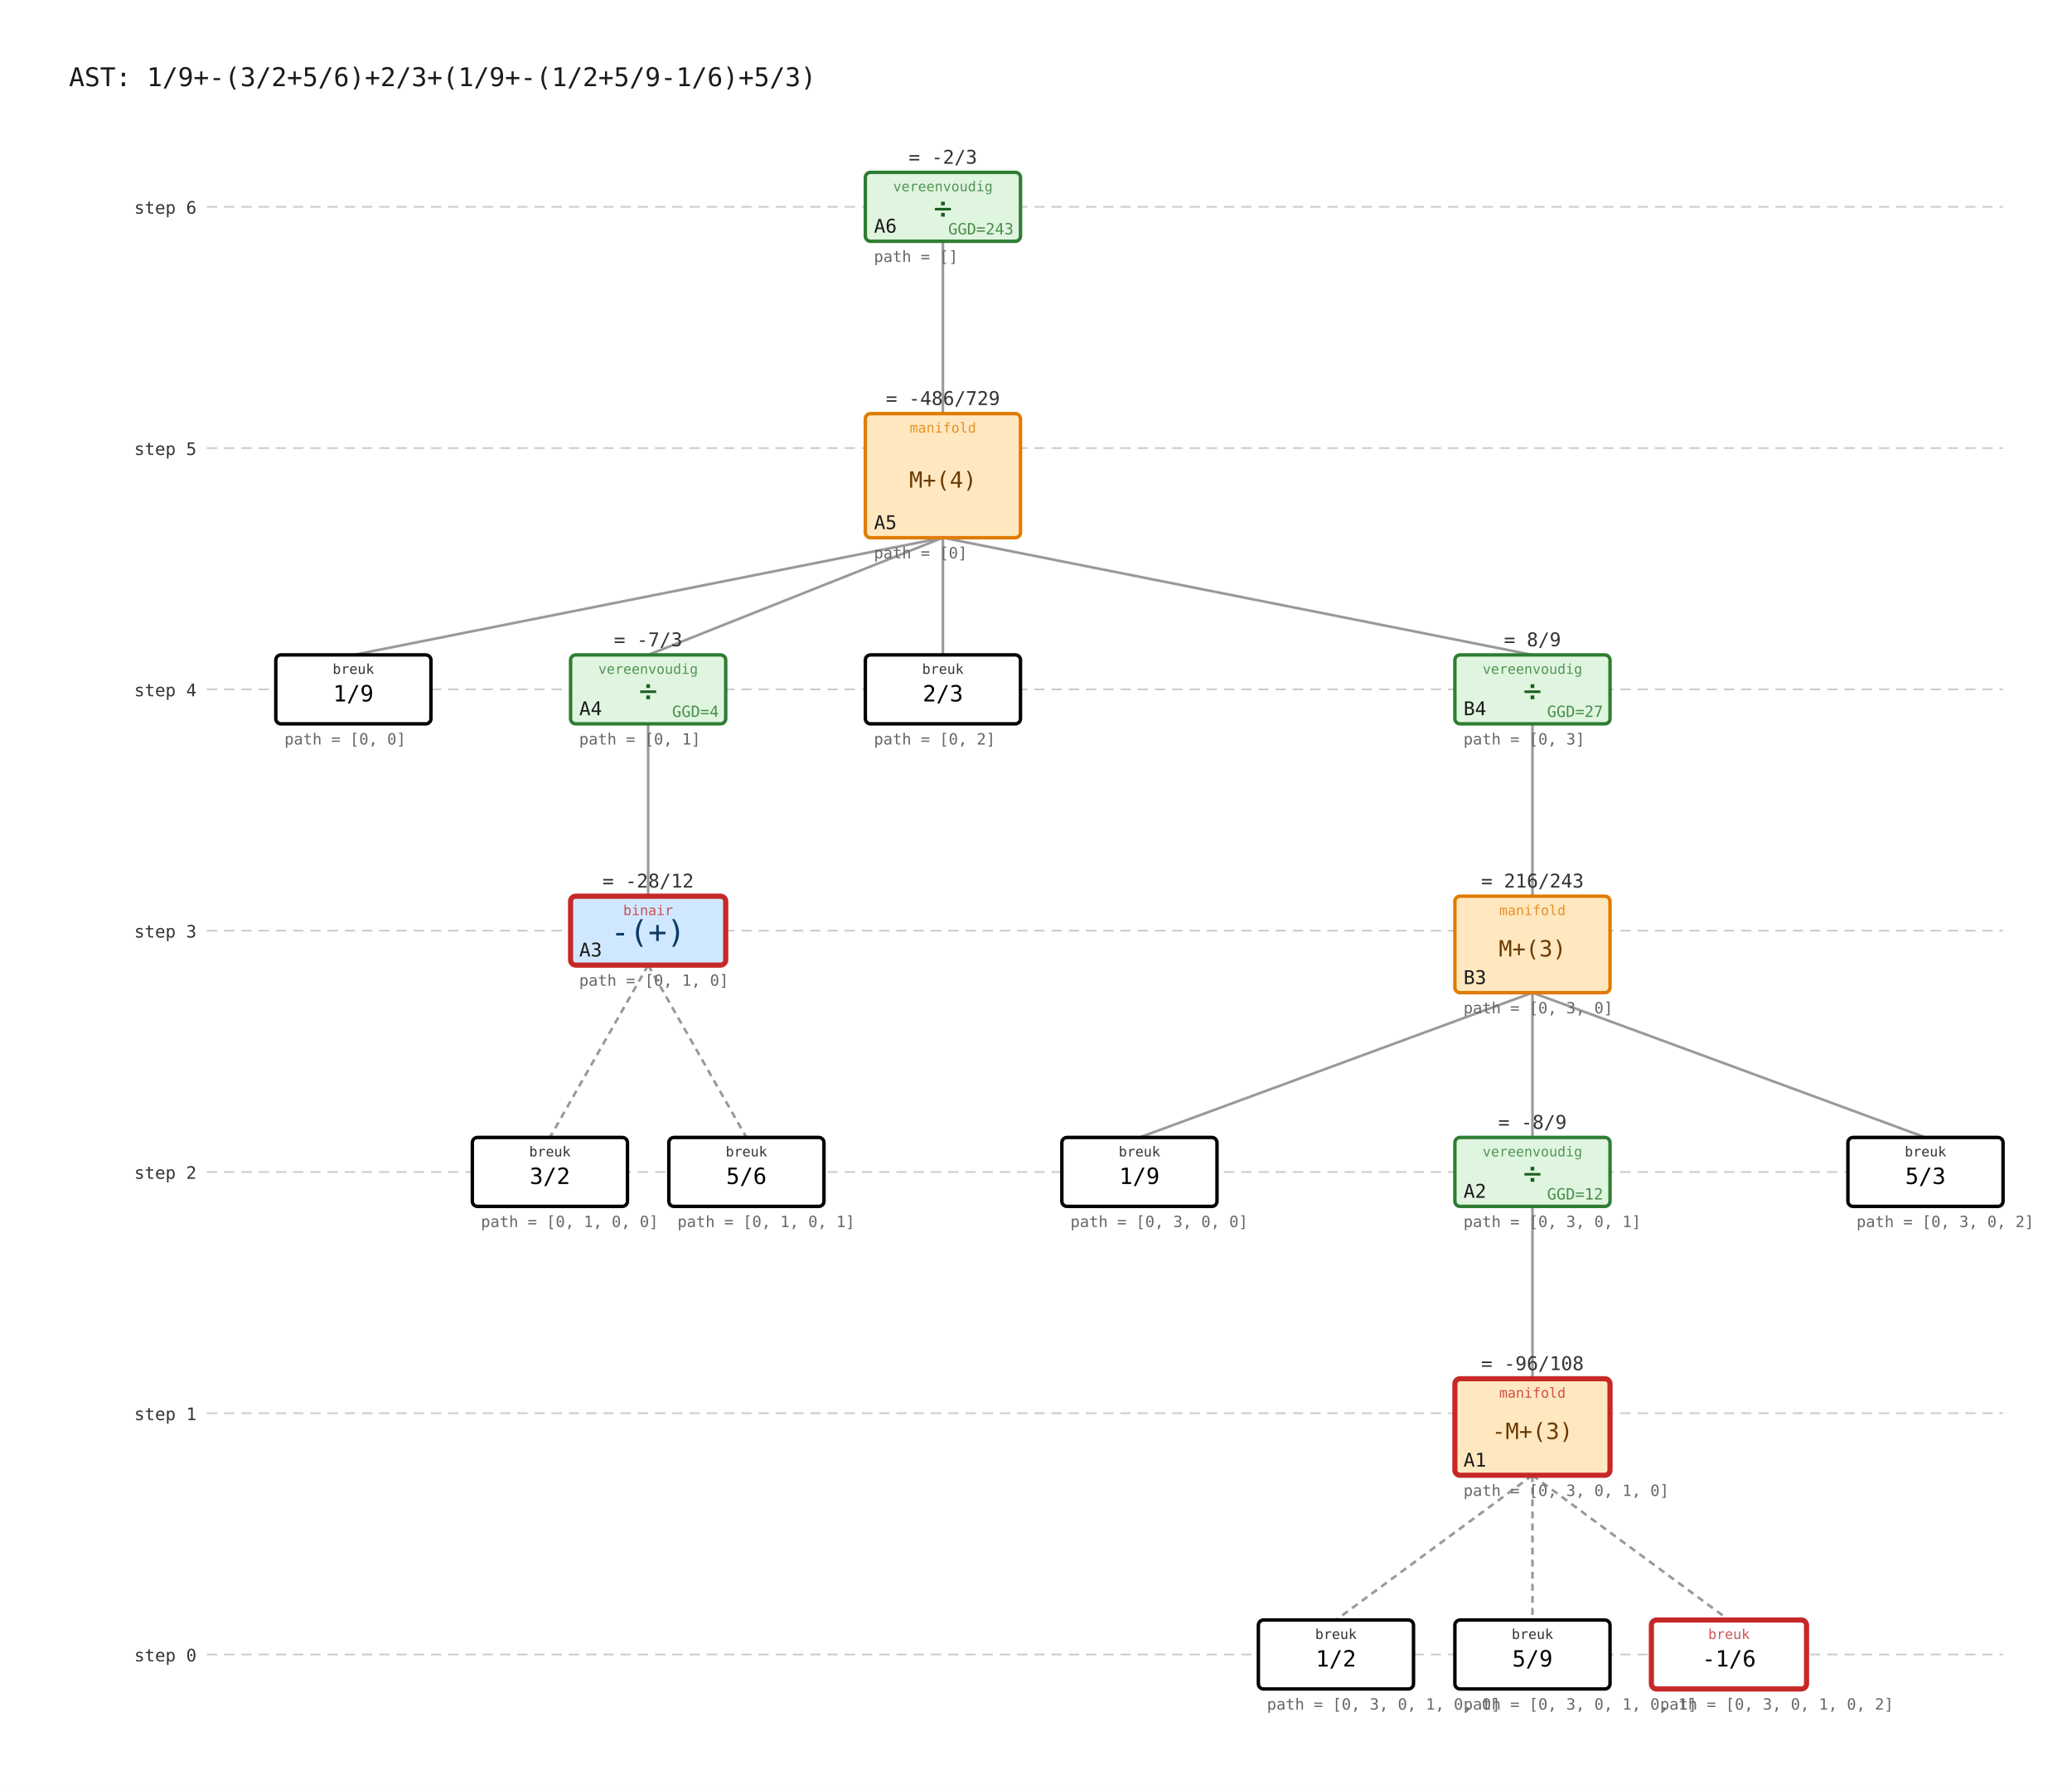
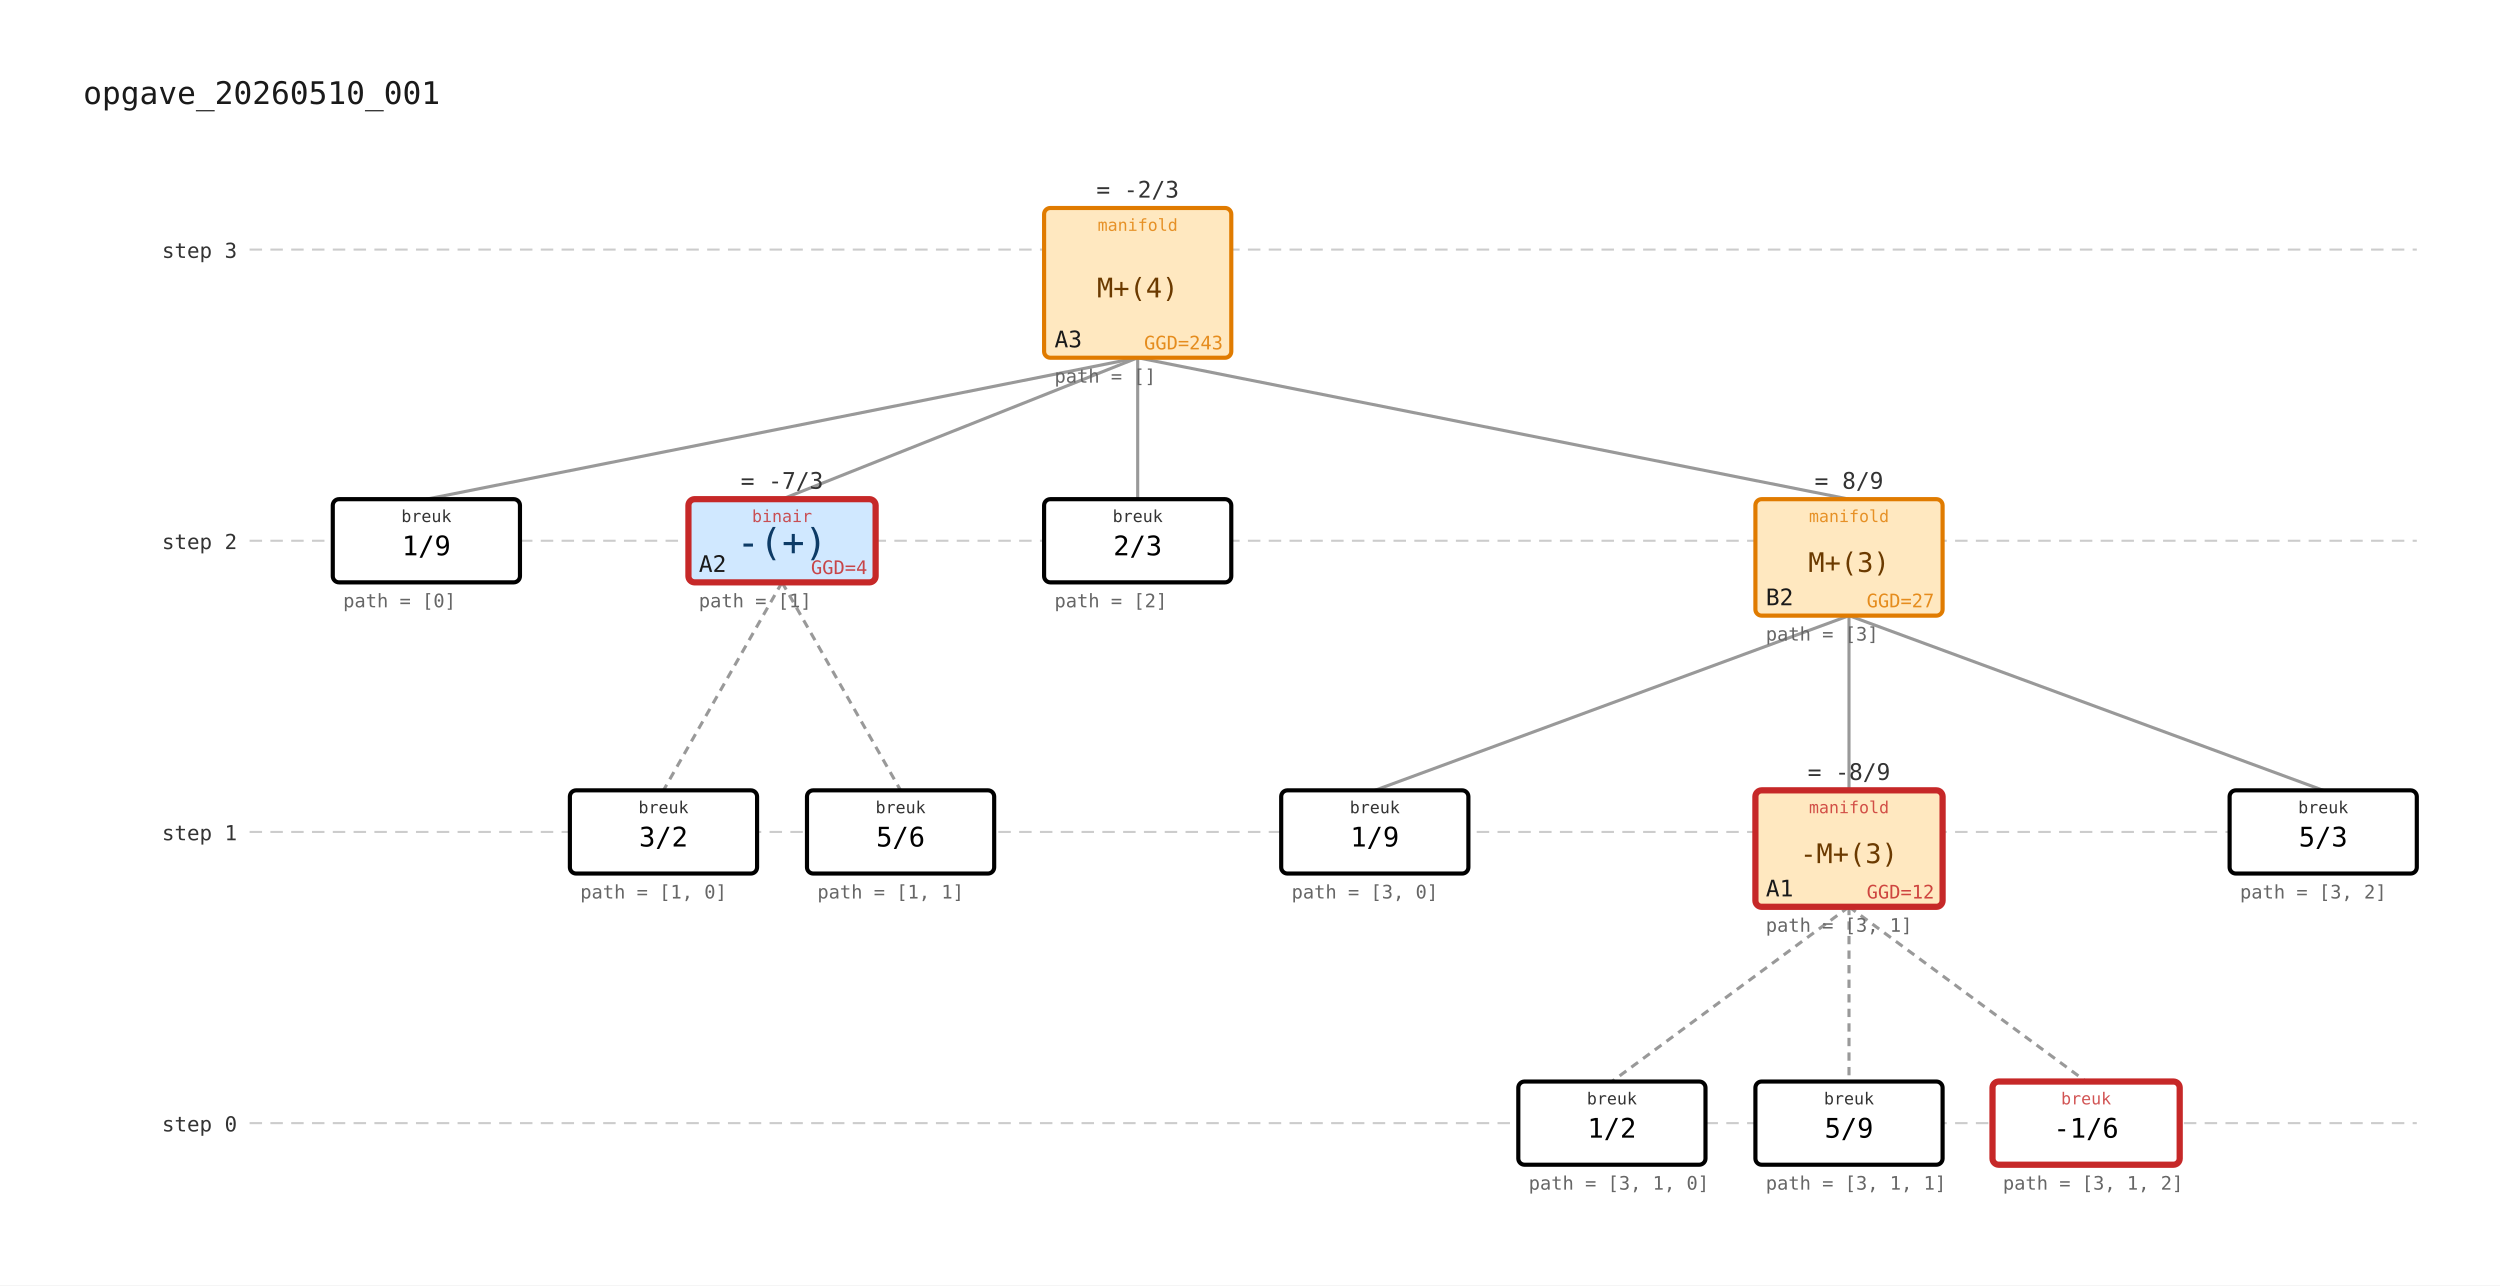
- <svg xmlns="http://www.w3.org/2000/svg" width="1202" height="1038" viewBox="0 0 1202 1038">
+ <svg xmlns="http://www.w3.org/2000/svg" width="1202" height="618" viewBox="0 0 1202 618">
  <rect width="100%" height="100%" fill="#FFFFFF" />
-   <text x="40" y="50" font-family="JetBrains Mono, Consolas, monospace" font-size="15" font-weight="500" fill="#1a1a1a">AST: 1/9+-(3/2+5/6)+2/3+(1/9+-(1/2+5/9-1/6)+5/3)</text>
-   <line x1="120" y1="960" x2="1162" y2="960" stroke="#CCCCCC" stroke-width="1" stroke-dasharray="6,4" />
-   <text x="114" y="964" text-anchor="end" font-family="JetBrains Mono, Consolas, monospace" font-size="10" font-weight="500" fill="#333">step 0</text>
-   <line x1="120" y1="820" x2="1162" y2="820" stroke="#CCCCCC" stroke-width="1" stroke-dasharray="6,4" />
-   <text x="114" y="824" text-anchor="end" font-family="JetBrains Mono, Consolas, monospace" font-size="10" font-weight="500" fill="#333">step 1</text>
-   <line x1="120" y1="680" x2="1162" y2="680" stroke="#CCCCCC" stroke-width="1" stroke-dasharray="6,4" />
-   <text x="114" y="684" text-anchor="end" font-family="JetBrains Mono, Consolas, monospace" font-size="10" font-weight="500" fill="#333">step 2</text>
+   <text x="40" y="50" font-family="JetBrains Mono, Consolas, monospace" font-size="15" font-weight="500" fill="#1a1a1a">opgave_20260510_001</text>
  <line x1="120" y1="540" x2="1162" y2="540" stroke="#CCCCCC" stroke-width="1" stroke-dasharray="6,4" />
-   <text x="114" y="544" text-anchor="end" font-family="JetBrains Mono, Consolas, monospace" font-size="10" font-weight="500" fill="#333">step 3</text>
+   <text x="114" y="544" text-anchor="end" font-family="JetBrains Mono, Consolas, monospace" font-size="10" font-weight="500" fill="#333">step 0</text>
  <line x1="120" y1="400" x2="1162" y2="400" stroke="#CCCCCC" stroke-width="1" stroke-dasharray="6,4" />
-   <text x="114" y="404" text-anchor="end" font-family="JetBrains Mono, Consolas, monospace" font-size="10" font-weight="500" fill="#333">step 4</text>
+   <text x="114" y="404" text-anchor="end" font-family="JetBrains Mono, Consolas, monospace" font-size="10" font-weight="500" fill="#333">step 1</text>
  <line x1="120" y1="260" x2="1162" y2="260" stroke="#CCCCCC" stroke-width="1" stroke-dasharray="6,4" />
-   <text x="114" y="264" text-anchor="end" font-family="JetBrains Mono, Consolas, monospace" font-size="10" font-weight="500" fill="#333">step 5</text>
+   <text x="114" y="264" text-anchor="end" font-family="JetBrains Mono, Consolas, monospace" font-size="10" font-weight="500" fill="#333">step 2</text>
  <line x1="120" y1="120" x2="1162" y2="120" stroke="#CCCCCC" stroke-width="1" stroke-dasharray="6,4" />
-   <text x="114" y="124" text-anchor="end" font-family="JetBrains Mono, Consolas, monospace" font-size="10" font-weight="500" fill="#333">step 6</text>
-   <line x1="547.0" y1="140" x2="547.0" y2="240" stroke="#999" stroke-width="1.5" stroke-dasharray="none" />
-   <rect x="502.0" y="100" width="90" height="40" rx="3" ry="3" fill="#E0F5E0" stroke="#2E7D32" stroke-width="2" />
-   <text x="547.0" y="127.0" text-anchor="middle" font-family="JetBrains Mono, Consolas, monospace" font-size="18" font-weight="500" fill="#1B5E20">÷</text>
-   <text x="588.0" y="136" text-anchor="end" font-family="JetBrains Mono, Consolas, monospace" font-size="9" font-weight="500" fill="#2E7D32" opacity="0.85">GGD=243</text>
-   <text x="547.0" y="111" text-anchor="middle" font-family="JetBrains Mono, Consolas, monospace" font-size="8" fill="#2E7D32" opacity="0.8">vereenvoudig</text>
-   <text x="507.0" y="135" text-anchor="start" font-family="JetBrains Mono, Consolas, monospace" font-size="11" font-weight="500" fill="#1a1a1a">A6</text>
-   <text x="507.0" y="152" text-anchor="start" font-family="JetBrains Mono, Consolas, monospace" font-size="9" font-weight="400" fill="#666">path = []</text>
+   <text x="114" y="124" text-anchor="end" font-family="JetBrains Mono, Consolas, monospace" font-size="10" font-weight="500" fill="#333">step 3</text>
+   <line x1="547.0" y1="172" x2="205.0" y2="240" stroke="#999" stroke-width="1.5" stroke-dasharray="none" />
+   <line x1="547.0" y1="172" x2="376.0" y2="240" stroke="#999" stroke-width="1.5" stroke-dasharray="none" />
+   <line x1="547.0" y1="172" x2="547.0" y2="240" stroke="#999" stroke-width="1.5" stroke-dasharray="none" />
+   <line x1="547.0" y1="172" x2="889.0" y2="240" stroke="#999" stroke-width="1.5" stroke-dasharray="none" />
+   <rect x="502.0" y="100" width="90" height="72" rx="3" ry="3" fill="#FFE8C0" stroke="#E07B00" stroke-width="2" />
+   <text x="547.0" y="143.0" text-anchor="middle" font-family="JetBrains Mono, Consolas, monospace" font-size="13" font-weight="500" fill="#6B3A00">M+(4)</text>
+   <text x="588.0" y="168" text-anchor="end" font-family="JetBrains Mono, Consolas, monospace" font-size="9" font-weight="500" fill="#E07B00" opacity="0.85">GGD=243</text>
+   <text x="547.0" y="111" text-anchor="middle" font-family="JetBrains Mono, Consolas, monospace" font-size="8" fill="#E07B00" opacity="0.8">manifold</text>
+   <text x="507.0" y="167" text-anchor="start" font-family="JetBrains Mono, Consolas, monospace" font-size="11" font-weight="500" fill="#1a1a1a">A3</text>
+   <text x="507.0" y="184" text-anchor="start" font-family="JetBrains Mono, Consolas, monospace" font-size="9" font-weight="400" fill="#666">path = []</text>
  <text x="547.0" y="95" text-anchor="middle" font-family="JetBrains Mono, Consolas, monospace" font-size="11" font-weight="400" fill="#333">= -2/3</text>
-   <line x1="547.0" y1="312" x2="205.0" y2="380" stroke="#999" stroke-width="1.5" stroke-dasharray="none" />
-   <line x1="547.0" y1="312" x2="376.0" y2="380" stroke="#999" stroke-width="1.5" stroke-dasharray="none" />
-   <line x1="547.0" y1="312" x2="547.0" y2="380" stroke="#999" stroke-width="1.5" stroke-dasharray="none" />
-   <line x1="547.0" y1="312" x2="889.0" y2="380" stroke="#999" stroke-width="1.5" stroke-dasharray="none" />
-   <rect x="502.0" y="240" width="90" height="72" rx="3" ry="3" fill="#FFE8C0" stroke="#E07B00" stroke-width="2" />
-   <text x="547.0" y="283.0" text-anchor="middle" font-family="JetBrains Mono, Consolas, monospace" font-size="13" font-weight="500" fill="#6B3A00">M+(4)</text>
-   <text x="547.0" y="251" text-anchor="middle" font-family="JetBrains Mono, Consolas, monospace" font-size="8" fill="#E07B00" opacity="0.8">manifold</text>
-   <text x="507.0" y="307" text-anchor="start" font-family="JetBrains Mono, Consolas, monospace" font-size="11" font-weight="500" fill="#1a1a1a">A5</text>
-   <text x="507.0" y="324" text-anchor="start" font-family="JetBrains Mono, Consolas, monospace" font-size="9" font-weight="400" fill="#666">path = [0]</text>
-   <text x="547.0" y="235" text-anchor="middle" font-family="JetBrains Mono, Consolas, monospace" font-size="11" font-weight="400" fill="#333">= -486/729</text>
-   <rect x="160.0" y="380" width="90" height="40" rx="3" ry="3" fill="#FFFFFF" stroke="#000000" stroke-width="2" />
-   <text x="205.0" y="407.0" text-anchor="middle" font-family="JetBrains Mono, Consolas, monospace" font-size="13" font-weight="500" fill="#000000">1/9</text>
-   <text x="205.0" y="391" text-anchor="middle" font-family="JetBrains Mono, Consolas, monospace" font-size="8" fill="#000000" opacity="0.8">breuk</text>
-   <text x="165.0" y="432" text-anchor="start" font-family="JetBrains Mono, Consolas, monospace" font-size="9" font-weight="400" fill="#666">path = [0, 0]</text>
-   <line x1="376.0" y1="420" x2="376.0" y2="520" stroke="#999" stroke-width="1.5" stroke-dasharray="none" />
-   <rect x="331.0" y="380" width="90" height="40" rx="3" ry="3" fill="#E0F5E0" stroke="#2E7D32" stroke-width="2" />
-   <text x="376.0" y="407.0" text-anchor="middle" font-family="JetBrains Mono, Consolas, monospace" font-size="18" font-weight="500" fill="#1B5E20">÷</text>
-   <text x="417.0" y="416" text-anchor="end" font-family="JetBrains Mono, Consolas, monospace" font-size="9" font-weight="500" fill="#2E7D32" opacity="0.85">GGD=4</text>
-   <text x="376.0" y="391" text-anchor="middle" font-family="JetBrains Mono, Consolas, monospace" font-size="8" fill="#2E7D32" opacity="0.8">vereenvoudig</text>
-   <text x="336.0" y="415" text-anchor="start" font-family="JetBrains Mono, Consolas, monospace" font-size="11" font-weight="500" fill="#1a1a1a">A4</text>
-   <text x="336.0" y="432" text-anchor="start" font-family="JetBrains Mono, Consolas, monospace" font-size="9" font-weight="400" fill="#666">path = [0, 1]</text>
-   <text x="376.0" y="375" text-anchor="middle" font-family="JetBrains Mono, Consolas, monospace" font-size="11" font-weight="400" fill="#333">= -7/3</text>
-   <line x1="376.0" y1="560" x2="319.0" y2="660" stroke="#999" stroke-width="1.5" stroke-dasharray="4,3" />
-   <line x1="376.0" y1="560" x2="433.0" y2="660" stroke="#999" stroke-width="1.5" stroke-dasharray="4,3" />
-   <rect x="331.0" y="520" width="90" height="40" rx="3" ry="3" fill="#D0E8FF" stroke="#C62828" stroke-width="3" />
-   <text x="376.0" y="547.0" text-anchor="middle" font-family="JetBrains Mono, Consolas, monospace" font-size="18" font-weight="500" fill="#0D3B66">-(+)</text>
-   <text x="376.0" y="531" text-anchor="middle" font-family="JetBrains Mono, Consolas, monospace" font-size="8" fill="#C62828" opacity="0.8">binair</text>
-   <text x="336.0" y="555" text-anchor="start" font-family="JetBrains Mono, Consolas, monospace" font-size="11" font-weight="500" fill="#1a1a1a">A3</text>
-   <text x="336.0" y="572" text-anchor="start" font-family="JetBrains Mono, Consolas, monospace" font-size="9" font-weight="400" fill="#666">path = [0, 1, 0]</text>
-   <text x="376.0" y="515" text-anchor="middle" font-family="JetBrains Mono, Consolas, monospace" font-size="11" font-weight="400" fill="#333">= -28/12</text>
-   <rect x="274.0" y="660" width="90" height="40" rx="3" ry="3" fill="#FFFFFF" stroke="#000000" stroke-width="2" />
-   <text x="319.0" y="687.0" text-anchor="middle" font-family="JetBrains Mono, Consolas, monospace" font-size="13" font-weight="500" fill="#000000">3/2</text>
-   <text x="319.0" y="671" text-anchor="middle" font-family="JetBrains Mono, Consolas, monospace" font-size="8" fill="#000000" opacity="0.8">breuk</text>
-   <text x="279.0" y="712" text-anchor="start" font-family="JetBrains Mono, Consolas, monospace" font-size="9" font-weight="400" fill="#666">path = [0, 1, 0, 0]</text>
-   <rect x="388.0" y="660" width="90" height="40" rx="3" ry="3" fill="#FFFFFF" stroke="#000000" stroke-width="2" />
-   <text x="433.0" y="687.0" text-anchor="middle" font-family="JetBrains Mono, Consolas, monospace" font-size="13" font-weight="500" fill="#000000">5/6</text>
-   <text x="433.0" y="671" text-anchor="middle" font-family="JetBrains Mono, Consolas, monospace" font-size="8" fill="#000000" opacity="0.8">breuk</text>
-   <text x="393.0" y="712" text-anchor="start" font-family="JetBrains Mono, Consolas, monospace" font-size="9" font-weight="400" fill="#666">path = [0, 1, 0, 1]</text>
-   <rect x="502.0" y="380" width="90" height="40" rx="3" ry="3" fill="#FFFFFF" stroke="#000000" stroke-width="2" />
-   <text x="547.0" y="407.0" text-anchor="middle" font-family="JetBrains Mono, Consolas, monospace" font-size="13" font-weight="500" fill="#000000">2/3</text>
-   <text x="547.0" y="391" text-anchor="middle" font-family="JetBrains Mono, Consolas, monospace" font-size="8" fill="#000000" opacity="0.8">breuk</text>
-   <text x="507.0" y="432" text-anchor="start" font-family="JetBrains Mono, Consolas, monospace" font-size="9" font-weight="400" fill="#666">path = [0, 2]</text>
-   <line x1="889.0" y1="420" x2="889.0" y2="520" stroke="#999" stroke-width="1.5" stroke-dasharray="none" />
-   <rect x="844.0" y="380" width="90" height="40" rx="3" ry="3" fill="#E0F5E0" stroke="#2E7D32" stroke-width="2" />
-   <text x="889.0" y="407.0" text-anchor="middle" font-family="JetBrains Mono, Consolas, monospace" font-size="18" font-weight="500" fill="#1B5E20">÷</text>
-   <text x="930.0" y="416" text-anchor="end" font-family="JetBrains Mono, Consolas, monospace" font-size="9" font-weight="500" fill="#2E7D32" opacity="0.85">GGD=27</text>
-   <text x="889.0" y="391" text-anchor="middle" font-family="JetBrains Mono, Consolas, monospace" font-size="8" fill="#2E7D32" opacity="0.8">vereenvoudig</text>
-   <text x="849.0" y="415" text-anchor="start" font-family="JetBrains Mono, Consolas, monospace" font-size="11" font-weight="500" fill="#1a1a1a">B4</text>
-   <text x="849.0" y="432" text-anchor="start" font-family="JetBrains Mono, Consolas, monospace" font-size="9" font-weight="400" fill="#666">path = [0, 3]</text>
-   <text x="889.0" y="375" text-anchor="middle" font-family="JetBrains Mono, Consolas, monospace" font-size="11" font-weight="400" fill="#333">= 8/9</text>
-   <line x1="889.0" y1="576" x2="661.0" y2="660" stroke="#999" stroke-width="1.5" stroke-dasharray="none" />
-   <line x1="889.0" y1="576" x2="889.0" y2="660" stroke="#999" stroke-width="1.5" stroke-dasharray="none" />
-   <line x1="889.0" y1="576" x2="1117.0" y2="660" stroke="#999" stroke-width="1.5" stroke-dasharray="none" />
-   <rect x="844.0" y="520" width="90" height="56" rx="3" ry="3" fill="#FFE8C0" stroke="#E07B00" stroke-width="2" />
-   <text x="889.0" y="555.0" text-anchor="middle" font-family="JetBrains Mono, Consolas, monospace" font-size="13" font-weight="500" fill="#6B3A00">M+(3)</text>
-   <text x="889.0" y="531" text-anchor="middle" font-family="JetBrains Mono, Consolas, monospace" font-size="8" fill="#E07B00" opacity="0.8">manifold</text>
-   <text x="849.0" y="571" text-anchor="start" font-family="JetBrains Mono, Consolas, monospace" font-size="11" font-weight="500" fill="#1a1a1a">B3</text>
-   <text x="849.0" y="588" text-anchor="start" font-family="JetBrains Mono, Consolas, monospace" font-size="9" font-weight="400" fill="#666">path = [0, 3, 0]</text>
-   <text x="889.0" y="515" text-anchor="middle" font-family="JetBrains Mono, Consolas, monospace" font-size="11" font-weight="400" fill="#333">= 216/243</text>
-   <rect x="616.0" y="660" width="90" height="40" rx="3" ry="3" fill="#FFFFFF" stroke="#000000" stroke-width="2" />
-   <text x="661.0" y="687.0" text-anchor="middle" font-family="JetBrains Mono, Consolas, monospace" font-size="13" font-weight="500" fill="#000000">1/9</text>
-   <text x="661.0" y="671" text-anchor="middle" font-family="JetBrains Mono, Consolas, monospace" font-size="8" fill="#000000" opacity="0.8">breuk</text>
-   <text x="621.0" y="712" text-anchor="start" font-family="JetBrains Mono, Consolas, monospace" font-size="9" font-weight="400" fill="#666">path = [0, 3, 0, 0]</text>
-   <line x1="889.0" y1="700" x2="889.0" y2="800" stroke="#999" stroke-width="1.5" stroke-dasharray="none" />
-   <rect x="844.0" y="660" width="90" height="40" rx="3" ry="3" fill="#E0F5E0" stroke="#2E7D32" stroke-width="2" />
-   <text x="889.0" y="687.0" text-anchor="middle" font-family="JetBrains Mono, Consolas, monospace" font-size="18" font-weight="500" fill="#1B5E20">÷</text>
-   <text x="930.0" y="696" text-anchor="end" font-family="JetBrains Mono, Consolas, monospace" font-size="9" font-weight="500" fill="#2E7D32" opacity="0.85">GGD=12</text>
-   <text x="889.0" y="671" text-anchor="middle" font-family="JetBrains Mono, Consolas, monospace" font-size="8" fill="#2E7D32" opacity="0.8">vereenvoudig</text>
-   <text x="849.0" y="695" text-anchor="start" font-family="JetBrains Mono, Consolas, monospace" font-size="11" font-weight="500" fill="#1a1a1a">A2</text>
-   <text x="849.0" y="712" text-anchor="start" font-family="JetBrains Mono, Consolas, monospace" font-size="9" font-weight="400" fill="#666">path = [0, 3, 0, 1]</text>
-   <text x="889.0" y="655" text-anchor="middle" font-family="JetBrains Mono, Consolas, monospace" font-size="11" font-weight="400" fill="#333">= -8/9</text>
-   <line x1="889.0" y1="856" x2="775.0" y2="940" stroke="#999" stroke-width="1.5" stroke-dasharray="4,3" />
-   <line x1="889.0" y1="856" x2="889.0" y2="940" stroke="#999" stroke-width="1.5" stroke-dasharray="4,3" />
-   <line x1="889.0" y1="856" x2="1003.0" y2="940" stroke="#999" stroke-width="1.5" stroke-dasharray="4,3" />
-   <rect x="844.0" y="800" width="90" height="56" rx="3" ry="3" fill="#FFE8C0" stroke="#C62828" stroke-width="3" />
-   <text x="889.0" y="835.0" text-anchor="middle" font-family="JetBrains Mono, Consolas, monospace" font-size="13" font-weight="500" fill="#6B3A00">-M+(3)</text>
-   <text x="889.0" y="811" text-anchor="middle" font-family="JetBrains Mono, Consolas, monospace" font-size="8" fill="#C62828" opacity="0.8">manifold</text>
-   <text x="849.0" y="851" text-anchor="start" font-family="JetBrains Mono, Consolas, monospace" font-size="11" font-weight="500" fill="#1a1a1a">A1</text>
-   <text x="849.0" y="868" text-anchor="start" font-family="JetBrains Mono, Consolas, monospace" font-size="9" font-weight="400" fill="#666">path = [0, 3, 0, 1, 0]</text>
-   <text x="889.0" y="795" text-anchor="middle" font-family="JetBrains Mono, Consolas, monospace" font-size="11" font-weight="400" fill="#333">= -96/108</text>
-   <rect x="730.0" y="940" width="90" height="40" rx="3" ry="3" fill="#FFFFFF" stroke="#000000" stroke-width="2" />
-   <text x="775.0" y="967.0" text-anchor="middle" font-family="JetBrains Mono, Consolas, monospace" font-size="13" font-weight="500" fill="#000000">1/2</text>
-   <text x="775.0" y="951" text-anchor="middle" font-family="JetBrains Mono, Consolas, monospace" font-size="8" fill="#000000" opacity="0.8">breuk</text>
-   <text x="735.0" y="992" text-anchor="start" font-family="JetBrains Mono, Consolas, monospace" font-size="9" font-weight="400" fill="#666">path = [0, 3, 0, 1, 0, 0]</text>
-   <rect x="844.0" y="940" width="90" height="40" rx="3" ry="3" fill="#FFFFFF" stroke="#000000" stroke-width="2" />
-   <text x="889.0" y="967.0" text-anchor="middle" font-family="JetBrains Mono, Consolas, monospace" font-size="13" font-weight="500" fill="#000000">5/9</text>
-   <text x="889.0" y="951" text-anchor="middle" font-family="JetBrains Mono, Consolas, monospace" font-size="8" fill="#000000" opacity="0.8">breuk</text>
-   <text x="849.0" y="992" text-anchor="start" font-family="JetBrains Mono, Consolas, monospace" font-size="9" font-weight="400" fill="#666">path = [0, 3, 0, 1, 0, 1]</text>
-   <rect x="958.0" y="940" width="90" height="40" rx="3" ry="3" fill="#FFFFFF" stroke="#C62828" stroke-width="3" />
-   <text x="1003.0" y="967.0" text-anchor="middle" font-family="JetBrains Mono, Consolas, monospace" font-size="13" font-weight="500" fill="#000000">-1/6</text>
-   <text x="1003.0" y="951" text-anchor="middle" font-family="JetBrains Mono, Consolas, monospace" font-size="8" fill="#C62828" opacity="0.8">breuk</text>
-   <text x="963.0" y="992" text-anchor="start" font-family="JetBrains Mono, Consolas, monospace" font-size="9" font-weight="400" fill="#666">path = [0, 3, 0, 1, 0, 2]</text>
-   <rect x="1072.0" y="660" width="90" height="40" rx="3" ry="3" fill="#FFFFFF" stroke="#000000" stroke-width="2" />
-   <text x="1117.0" y="687.0" text-anchor="middle" font-family="JetBrains Mono, Consolas, monospace" font-size="13" font-weight="500" fill="#000000">5/3</text>
-   <text x="1117.0" y="671" text-anchor="middle" font-family="JetBrains Mono, Consolas, monospace" font-size="8" fill="#000000" opacity="0.8">breuk</text>
-   <text x="1077.0" y="712" text-anchor="start" font-family="JetBrains Mono, Consolas, monospace" font-size="9" font-weight="400" fill="#666">path = [0, 3, 0, 2]</text>
+   <rect x="160.0" y="240" width="90" height="40" rx="3" ry="3" fill="#FFFFFF" stroke="#000000" stroke-width="2" />
+   <text x="205.0" y="267.0" text-anchor="middle" font-family="JetBrains Mono, Consolas, monospace" font-size="13" font-weight="500" fill="#000000">1/9</text>
+   <text x="205.0" y="251" text-anchor="middle" font-family="JetBrains Mono, Consolas, monospace" font-size="8" fill="#000000" opacity="0.8">breuk</text>
+   <text x="165.0" y="292" text-anchor="start" font-family="JetBrains Mono, Consolas, monospace" font-size="9" font-weight="400" fill="#666">path = [0]</text>
+   <line x1="376.0" y1="280" x2="319.0" y2="380" stroke="#999" stroke-width="1.5" stroke-dasharray="4,3" />
+   <line x1="376.0" y1="280" x2="433.0" y2="380" stroke="#999" stroke-width="1.5" stroke-dasharray="4,3" />
+   <rect x="331.0" y="240" width="90" height="40" rx="3" ry="3" fill="#D0E8FF" stroke="#C62828" stroke-width="3" />
+   <text x="376.0" y="267.0" text-anchor="middle" font-family="JetBrains Mono, Consolas, monospace" font-size="18" font-weight="500" fill="#0D3B66">-(+)</text>
+   <text x="417.0" y="276" text-anchor="end" font-family="JetBrains Mono, Consolas, monospace" font-size="9" font-weight="500" fill="#C62828" opacity="0.85">GGD=4</text>
+   <text x="376.0" y="251" text-anchor="middle" font-family="JetBrains Mono, Consolas, monospace" font-size="8" fill="#C62828" opacity="0.8">binair</text>
+   <text x="336.0" y="275" text-anchor="start" font-family="JetBrains Mono, Consolas, monospace" font-size="11" font-weight="500" fill="#1a1a1a">A2</text>
+   <text x="336.0" y="292" text-anchor="start" font-family="JetBrains Mono, Consolas, monospace" font-size="9" font-weight="400" fill="#666">path = [1]</text>
+   <text x="376.0" y="235" text-anchor="middle" font-family="JetBrains Mono, Consolas, monospace" font-size="11" font-weight="400" fill="#333">= -7/3</text>
+   <rect x="274.0" y="380" width="90" height="40" rx="3" ry="3" fill="#FFFFFF" stroke="#000000" stroke-width="2" />
+   <text x="319.0" y="407.0" text-anchor="middle" font-family="JetBrains Mono, Consolas, monospace" font-size="13" font-weight="500" fill="#000000">3/2</text>
+   <text x="319.0" y="391" text-anchor="middle" font-family="JetBrains Mono, Consolas, monospace" font-size="8" fill="#000000" opacity="0.8">breuk</text>
+   <text x="279.0" y="432" text-anchor="start" font-family="JetBrains Mono, Consolas, monospace" font-size="9" font-weight="400" fill="#666">path = [1, 0]</text>
+   <rect x="388.0" y="380" width="90" height="40" rx="3" ry="3" fill="#FFFFFF" stroke="#000000" stroke-width="2" />
+   <text x="433.0" y="407.0" text-anchor="middle" font-family="JetBrains Mono, Consolas, monospace" font-size="13" font-weight="500" fill="#000000">5/6</text>
+   <text x="433.0" y="391" text-anchor="middle" font-family="JetBrains Mono, Consolas, monospace" font-size="8" fill="#000000" opacity="0.8">breuk</text>
+   <text x="393.0" y="432" text-anchor="start" font-family="JetBrains Mono, Consolas, monospace" font-size="9" font-weight="400" fill="#666">path = [1, 1]</text>
+   <rect x="502.0" y="240" width="90" height="40" rx="3" ry="3" fill="#FFFFFF" stroke="#000000" stroke-width="2" />
+   <text x="547.0" y="267.0" text-anchor="middle" font-family="JetBrains Mono, Consolas, monospace" font-size="13" font-weight="500" fill="#000000">2/3</text>
+   <text x="547.0" y="251" text-anchor="middle" font-family="JetBrains Mono, Consolas, monospace" font-size="8" fill="#000000" opacity="0.8">breuk</text>
+   <text x="507.0" y="292" text-anchor="start" font-family="JetBrains Mono, Consolas, monospace" font-size="9" font-weight="400" fill="#666">path = [2]</text>
+   <line x1="889.0" y1="296" x2="661.0" y2="380" stroke="#999" stroke-width="1.5" stroke-dasharray="none" />
+   <line x1="889.0" y1="296" x2="889.0" y2="380" stroke="#999" stroke-width="1.5" stroke-dasharray="none" />
+   <line x1="889.0" y1="296" x2="1117.0" y2="380" stroke="#999" stroke-width="1.5" stroke-dasharray="none" />
+   <rect x="844.0" y="240" width="90" height="56" rx="3" ry="3" fill="#FFE8C0" stroke="#E07B00" stroke-width="2" />
+   <text x="889.0" y="275.0" text-anchor="middle" font-family="JetBrains Mono, Consolas, monospace" font-size="13" font-weight="500" fill="#6B3A00">M+(3)</text>
+   <text x="930.0" y="292" text-anchor="end" font-family="JetBrains Mono, Consolas, monospace" font-size="9" font-weight="500" fill="#E07B00" opacity="0.85">GGD=27</text>
+   <text x="889.0" y="251" text-anchor="middle" font-family="JetBrains Mono, Consolas, monospace" font-size="8" fill="#E07B00" opacity="0.8">manifold</text>
+   <text x="849.0" y="291" text-anchor="start" font-family="JetBrains Mono, Consolas, monospace" font-size="11" font-weight="500" fill="#1a1a1a">B2</text>
+   <text x="849.0" y="308" text-anchor="start" font-family="JetBrains Mono, Consolas, monospace" font-size="9" font-weight="400" fill="#666">path = [3]</text>
+   <text x="889.0" y="235" text-anchor="middle" font-family="JetBrains Mono, Consolas, monospace" font-size="11" font-weight="400" fill="#333">= 8/9</text>
+   <rect x="616.0" y="380" width="90" height="40" rx="3" ry="3" fill="#FFFFFF" stroke="#000000" stroke-width="2" />
+   <text x="661.0" y="407.0" text-anchor="middle" font-family="JetBrains Mono, Consolas, monospace" font-size="13" font-weight="500" fill="#000000">1/9</text>
+   <text x="661.0" y="391" text-anchor="middle" font-family="JetBrains Mono, Consolas, monospace" font-size="8" fill="#000000" opacity="0.8">breuk</text>
+   <text x="621.0" y="432" text-anchor="start" font-family="JetBrains Mono, Consolas, monospace" font-size="9" font-weight="400" fill="#666">path = [3, 0]</text>
+   <line x1="889.0" y1="436" x2="775.0" y2="520" stroke="#999" stroke-width="1.5" stroke-dasharray="4,3" />
+   <line x1="889.0" y1="436" x2="889.0" y2="520" stroke="#999" stroke-width="1.5" stroke-dasharray="4,3" />
+   <line x1="889.0" y1="436" x2="1003.0" y2="520" stroke="#999" stroke-width="1.5" stroke-dasharray="4,3" />
+   <rect x="844.0" y="380" width="90" height="56" rx="3" ry="3" fill="#FFE8C0" stroke="#C62828" stroke-width="3" />
+   <text x="889.0" y="415.0" text-anchor="middle" font-family="JetBrains Mono, Consolas, monospace" font-size="13" font-weight="500" fill="#6B3A00">-M+(3)</text>
+   <text x="930.0" y="432" text-anchor="end" font-family="JetBrains Mono, Consolas, monospace" font-size="9" font-weight="500" fill="#C62828" opacity="0.85">GGD=12</text>
+   <text x="889.0" y="391" text-anchor="middle" font-family="JetBrains Mono, Consolas, monospace" font-size="8" fill="#C62828" opacity="0.8">manifold</text>
+   <text x="849.0" y="431" text-anchor="start" font-family="JetBrains Mono, Consolas, monospace" font-size="11" font-weight="500" fill="#1a1a1a">A1</text>
+   <text x="849.0" y="448" text-anchor="start" font-family="JetBrains Mono, Consolas, monospace" font-size="9" font-weight="400" fill="#666">path = [3, 1]</text>
+   <text x="889.0" y="375" text-anchor="middle" font-family="JetBrains Mono, Consolas, monospace" font-size="11" font-weight="400" fill="#333">= -8/9</text>
+   <rect x="730.0" y="520" width="90" height="40" rx="3" ry="3" fill="#FFFFFF" stroke="#000000" stroke-width="2" />
+   <text x="775.0" y="547.0" text-anchor="middle" font-family="JetBrains Mono, Consolas, monospace" font-size="13" font-weight="500" fill="#000000">1/2</text>
+   <text x="775.0" y="531" text-anchor="middle" font-family="JetBrains Mono, Consolas, monospace" font-size="8" fill="#000000" opacity="0.8">breuk</text>
+   <text x="735.0" y="572" text-anchor="start" font-family="JetBrains Mono, Consolas, monospace" font-size="9" font-weight="400" fill="#666">path = [3, 1, 0]</text>
+   <rect x="844.0" y="520" width="90" height="40" rx="3" ry="3" fill="#FFFFFF" stroke="#000000" stroke-width="2" />
+   <text x="889.0" y="547.0" text-anchor="middle" font-family="JetBrains Mono, Consolas, monospace" font-size="13" font-weight="500" fill="#000000">5/9</text>
+   <text x="889.0" y="531" text-anchor="middle" font-family="JetBrains Mono, Consolas, monospace" font-size="8" fill="#000000" opacity="0.8">breuk</text>
+   <text x="849.0" y="572" text-anchor="start" font-family="JetBrains Mono, Consolas, monospace" font-size="9" font-weight="400" fill="#666">path = [3, 1, 1]</text>
+   <rect x="958.0" y="520" width="90" height="40" rx="3" ry="3" fill="#FFFFFF" stroke="#C62828" stroke-width="3" />
+   <text x="1003.0" y="547.0" text-anchor="middle" font-family="JetBrains Mono, Consolas, monospace" font-size="13" font-weight="500" fill="#000000">-1/6</text>
+   <text x="1003.0" y="531" text-anchor="middle" font-family="JetBrains Mono, Consolas, monospace" font-size="8" fill="#C62828" opacity="0.8">breuk</text>
+   <text x="963.0" y="572" text-anchor="start" font-family="JetBrains Mono, Consolas, monospace" font-size="9" font-weight="400" fill="#666">path = [3, 1, 2]</text>
+   <rect x="1072.0" y="380" width="90" height="40" rx="3" ry="3" fill="#FFFFFF" stroke="#000000" stroke-width="2" />
+   <text x="1117.0" y="407.0" text-anchor="middle" font-family="JetBrains Mono, Consolas, monospace" font-size="13" font-weight="500" fill="#000000">5/3</text>
+   <text x="1117.0" y="391" text-anchor="middle" font-family="JetBrains Mono, Consolas, monospace" font-size="8" fill="#000000" opacity="0.8">breuk</text>
+   <text x="1077.0" y="432" text-anchor="start" font-family="JetBrains Mono, Consolas, monospace" font-size="9" font-weight="400" fill="#666">path = [3, 2]</text>
</svg>
